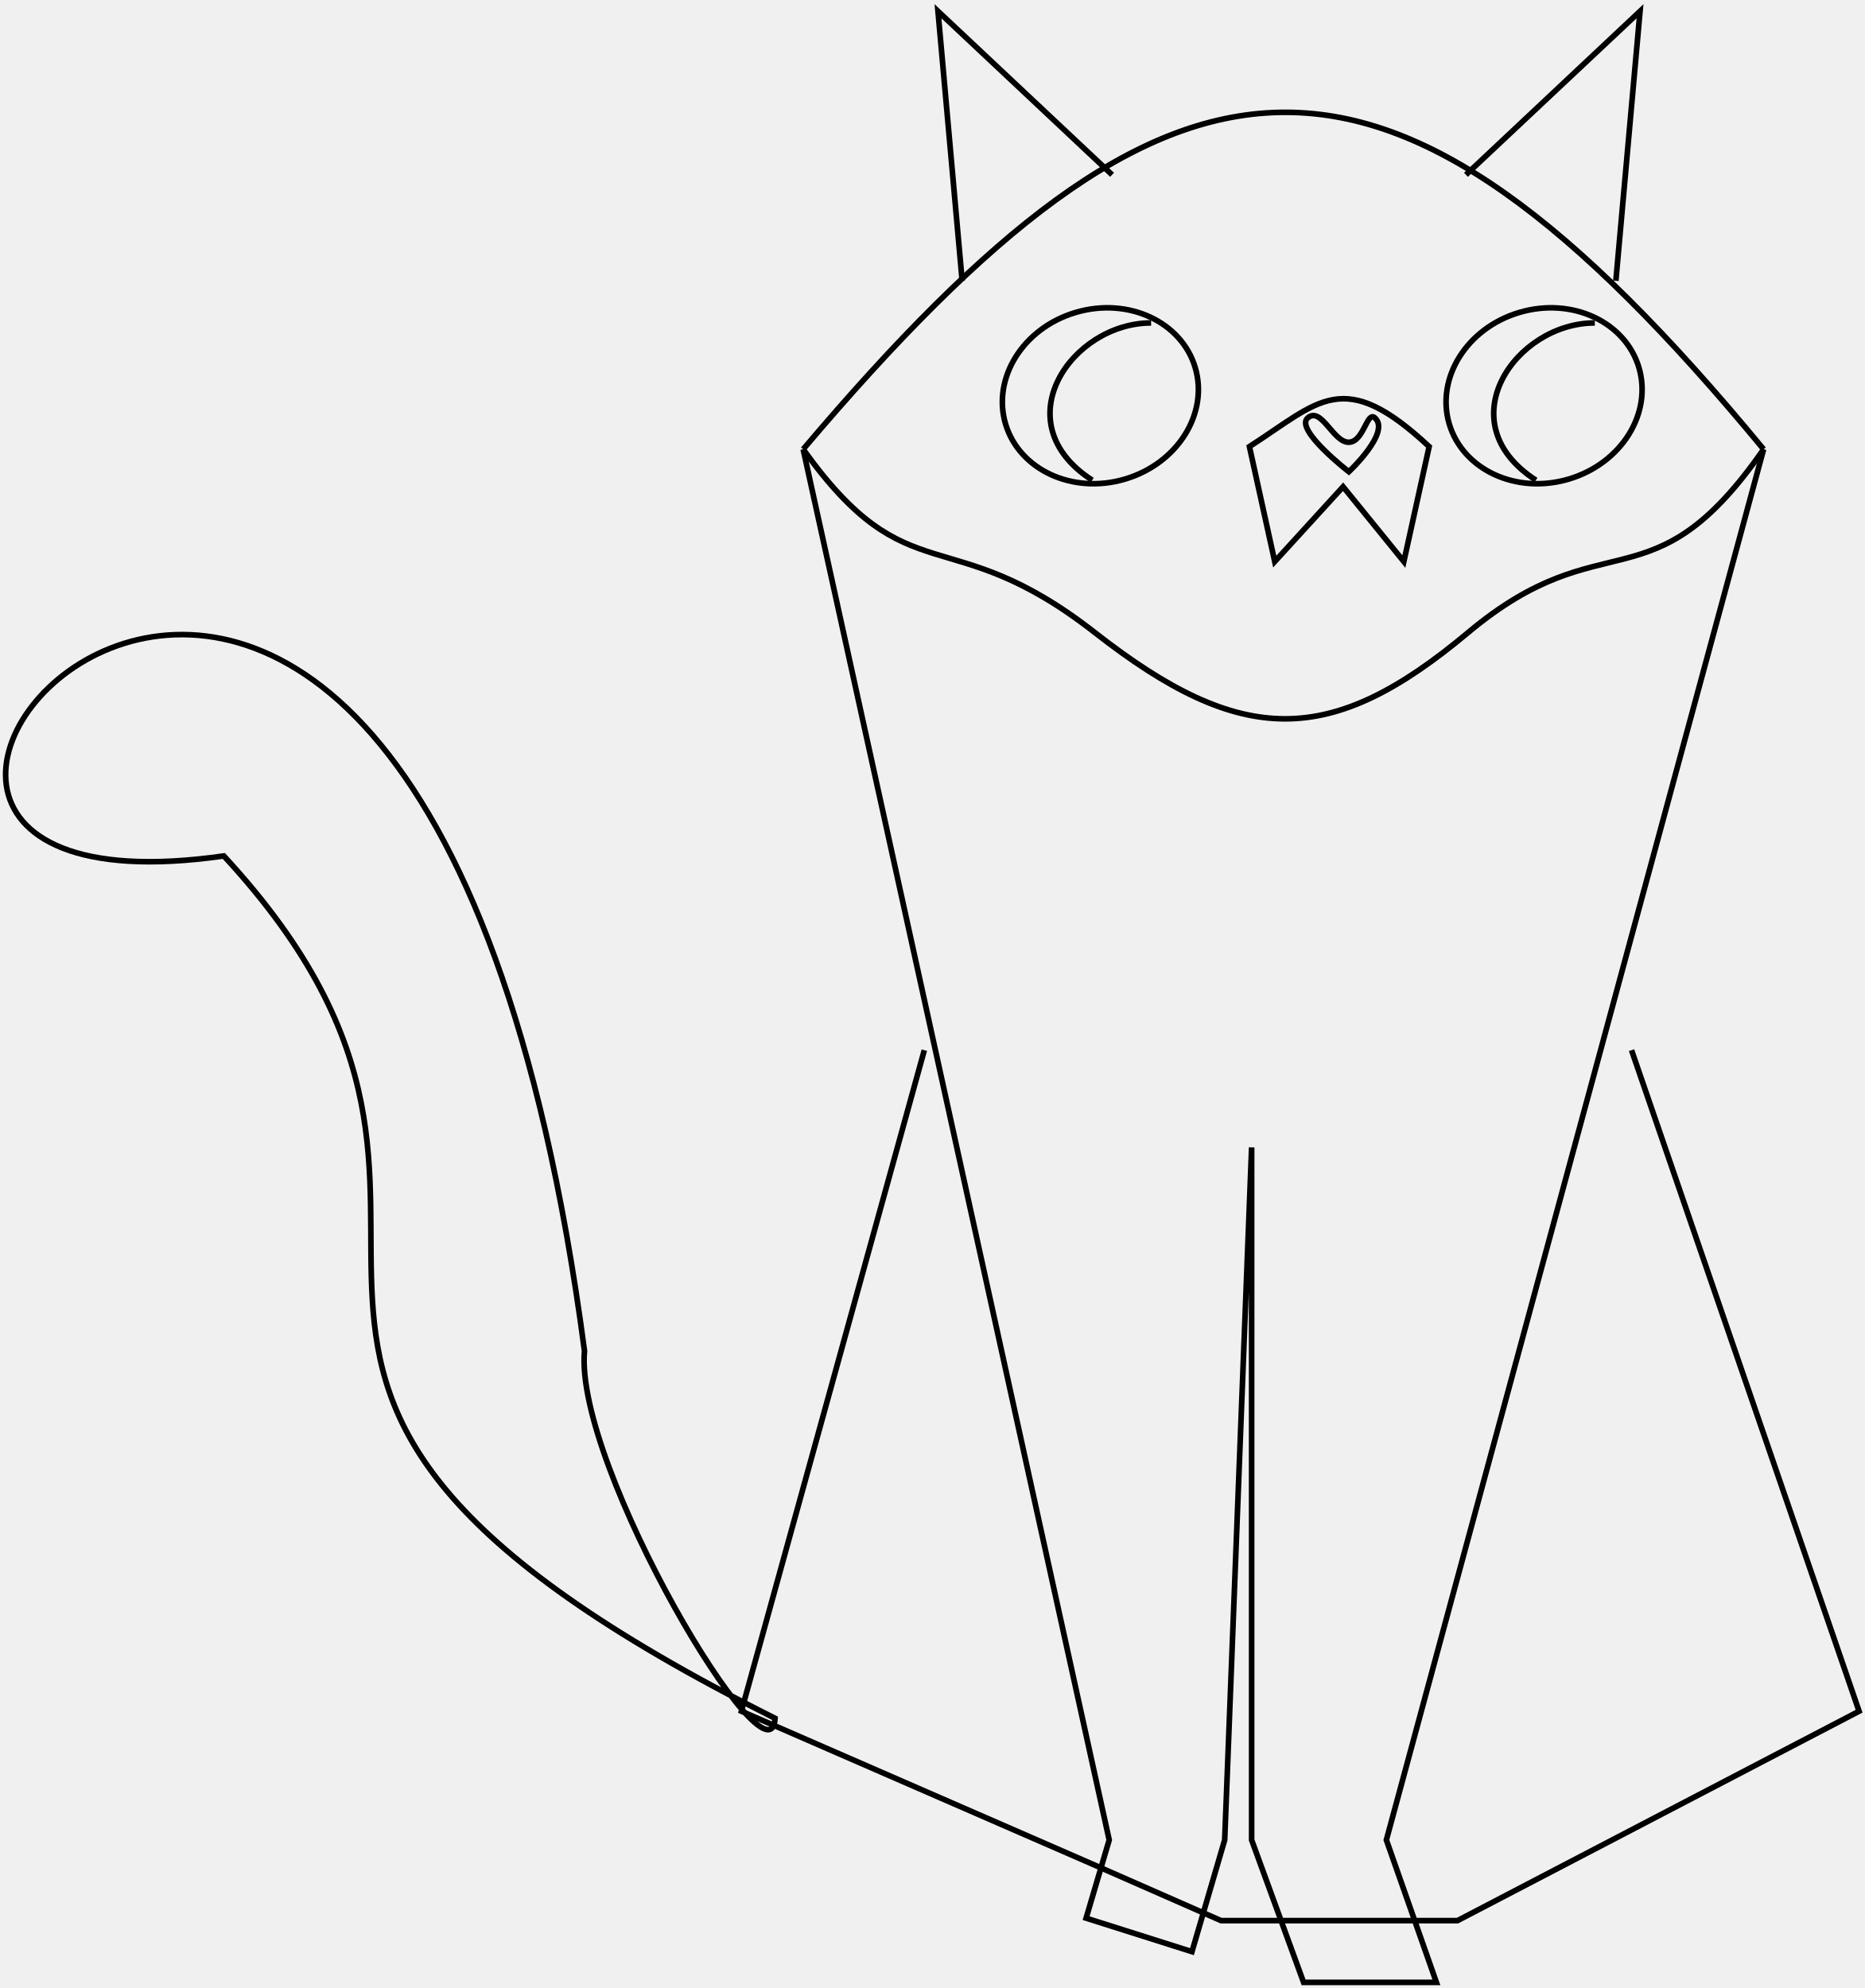
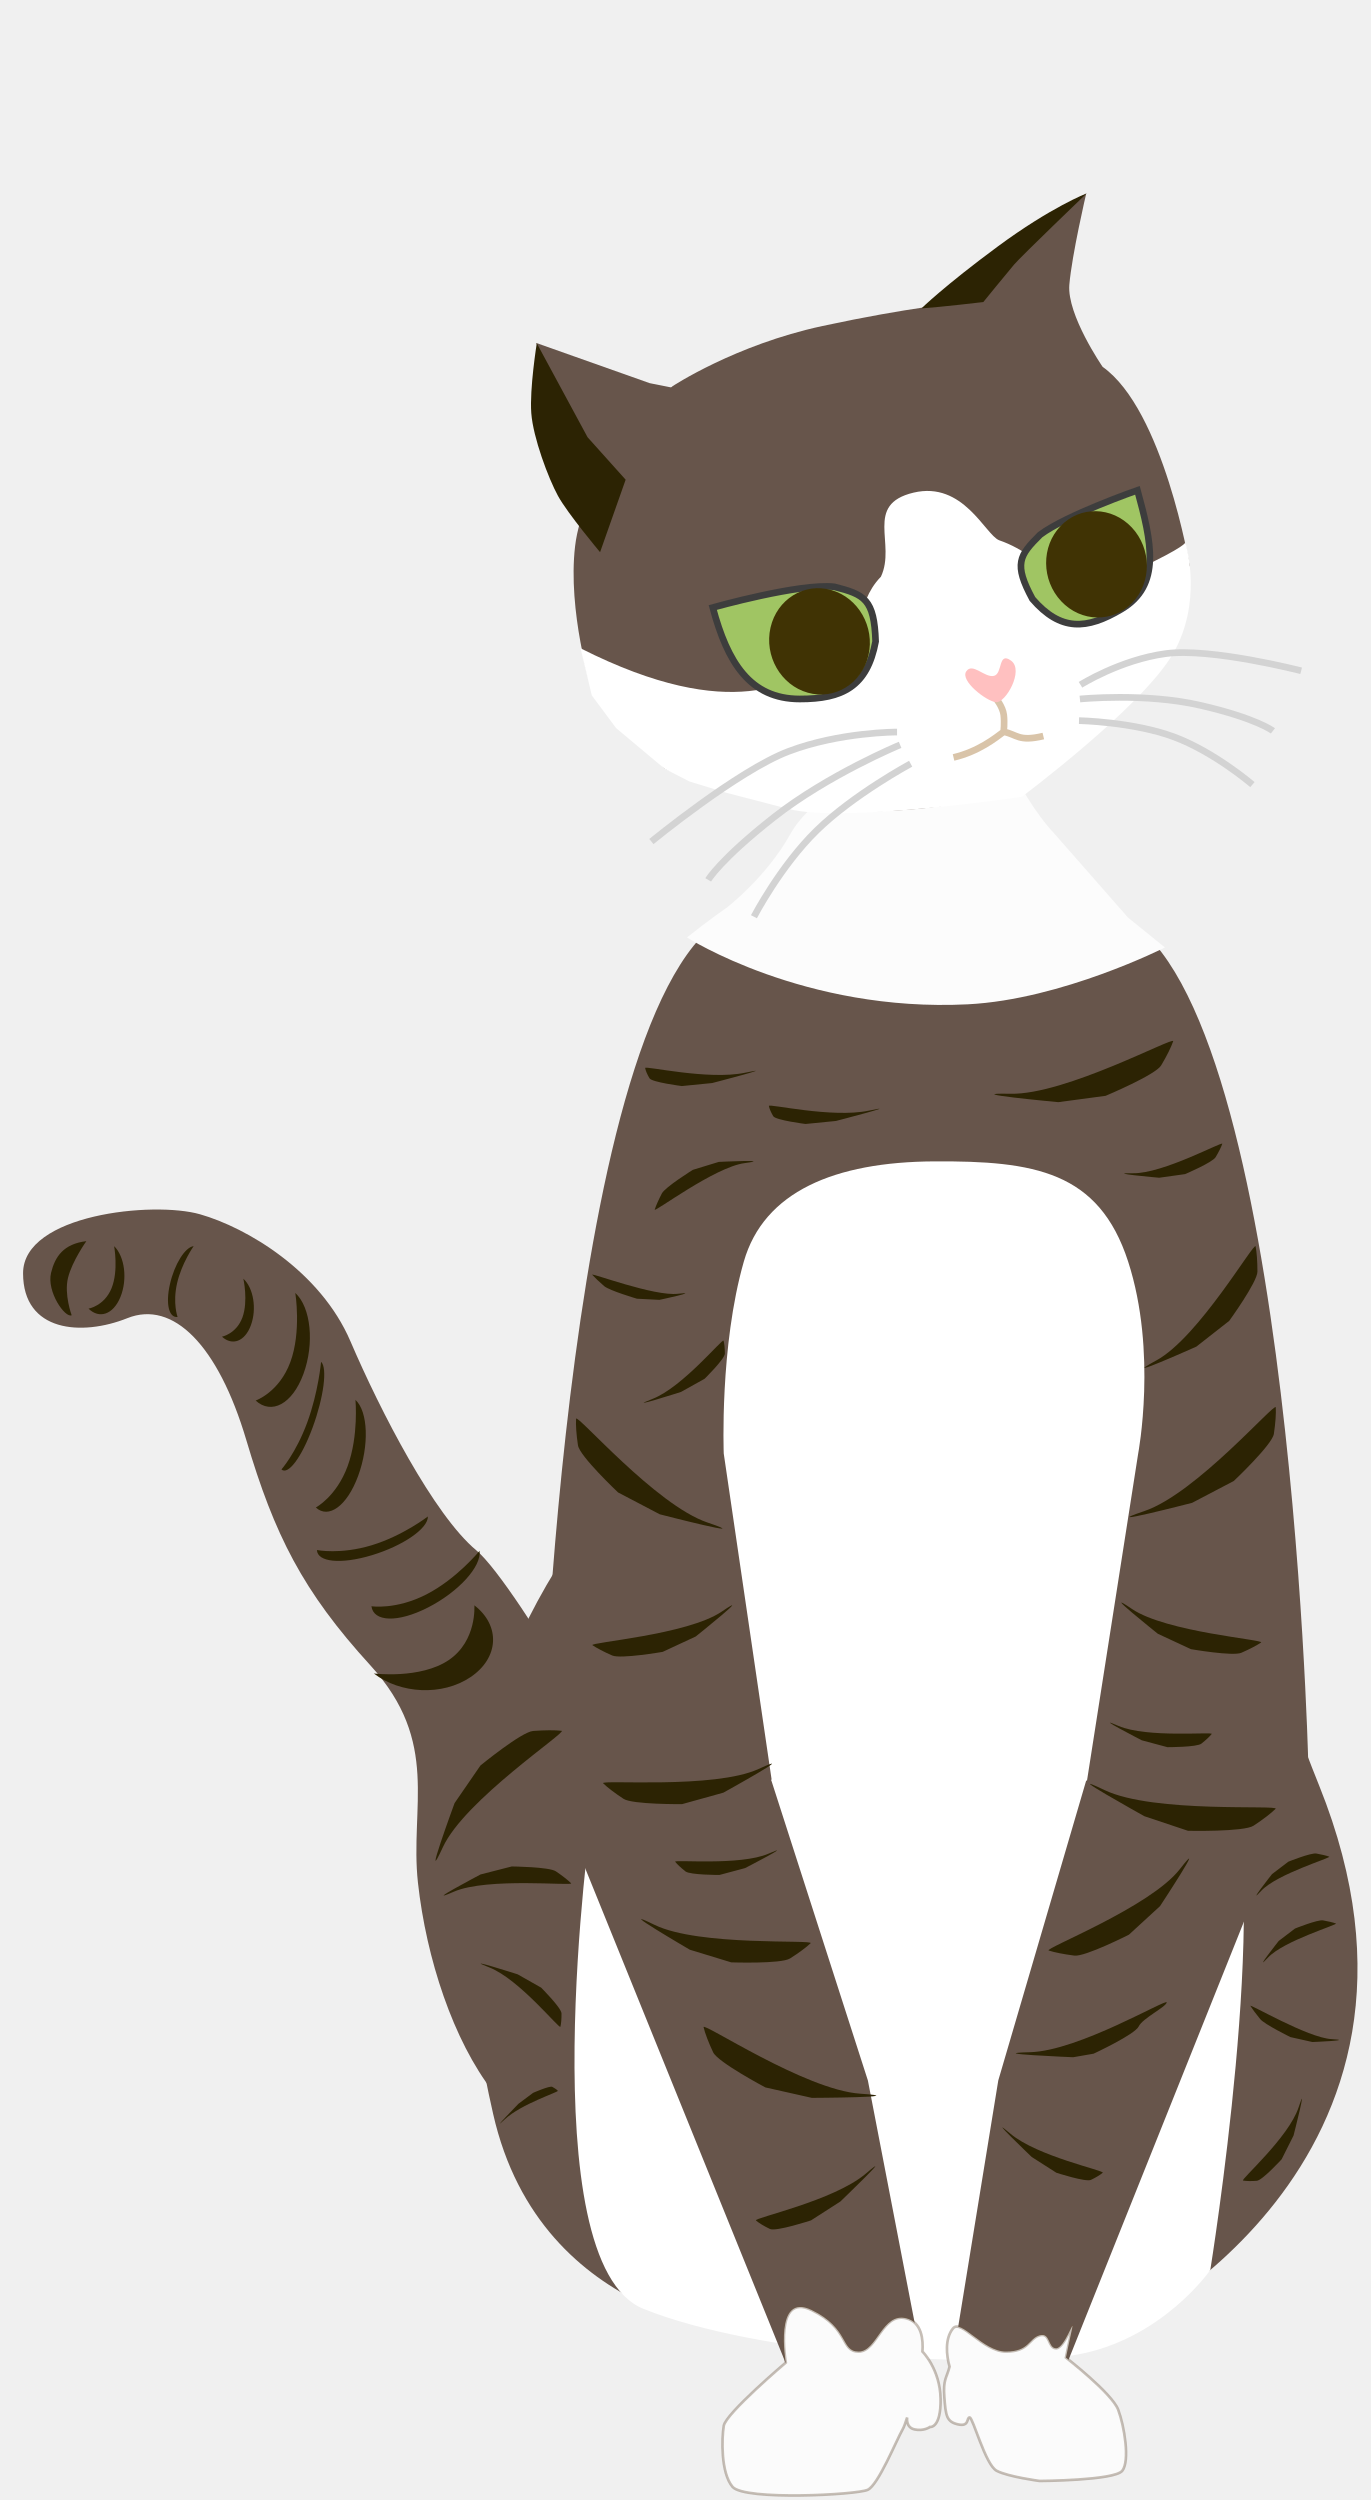
- <svg xmlns="http://www.w3.org/2000/svg" width="332" height="354" viewBox="0 0 332 354" fill="none">
-   <path d="M290.485 187L331 304.715L259.503 342H217.399L194.361 331.88L132 304.715L164.571 187" stroke="black" />
-   <path d="M314 80C293.986 108.826 285.787 92.203 261.358 112.658C236.93 133.114 221.103 133.114 194.954 112.658C168.805 92.203 161.924 106.442 143 80" stroke="black" />
-   <path d="M314 80L246.834 327.639L255.743 353H232.098L222.846 327.639V204.317L218.048 327.639L212.222 347.53L193.375 341.563L197.487 327.639L143 80" stroke="black" />
-   <path d="M314 80C246.28 -2.094 208.896 2.122 143 80" stroke="black" />
-   <path d="M270.507 55.639C261.123 58.428 255.611 67.353 258.03 75.49C260.448 83.627 269.939 88.093 279.322 85.305C288.706 82.516 294.218 73.591 291.8 65.454C289.381 57.318 279.89 52.851 270.507 55.639Z" stroke="black" />
-   <path d="M191.507 55.639C182.123 58.428 176.611 67.353 179.03 75.49C181.448 83.627 190.939 88.093 200.322 85.305C209.706 82.516 215.218 73.591 212.8 65.454C210.381 57.318 200.89 52.851 191.507 55.639Z" stroke="black" />
-   <path d="M222.453 79.527C234.951 71.495 239.129 65.243 254.453 79.527L249.946 100L239.129 86.669L226.96 100L222.453 79.527Z" stroke="black" />
-   <path d="M287.694 50L292 2L261 31.124" stroke="black" />
-   <path d="M171.306 50L167 2L198 31.124" stroke="black" />
-   <path d="M283.948 57.503C269.815 57.503 257.506 75.225 273.462 85.503" stroke="black" />
-   <path d="M204.948 57.503C190.815 57.503 178.506 75.225 194.462 85.503" stroke="black" />
-   <path d="M244.781 74.403C247.704 76.952 240.152 84 240.152 84C240.152 84 230.408 76.455 232.844 74.403C235.28 72.351 237.368 78.805 240.152 78.752C242.824 78.701 243.349 73.154 244.781 74.403Z" stroke="black" />
-   <path d="M104.065 240.561C73.349 8.038 -65.463 167.509 39.849 152.417C102.379 220.05 15.135 244.492 138 305.977C137.157 319.56 102.199 261.06 104.065 240.561Z" stroke="black" />
+ <svg xmlns="http://www.w3.org/2000/svg" width="205" height="374" viewBox="0 0 205 374" fill="none">
+   <path d="M113.787 323.56C156.423 325.736 121.675 290.174 121.675 290.174L97.4 272.915C97.4 272.915 77.567 237.191 71.246 231.922C64.924 226.653 56.925 211.156 52.425 200.656C47.925 190.156 36.925 183.656 29.924 181.656C22.924 179.656 3.451 181.656 3.451 190.476C3.451 199.295 12.246 199.922 19.055 197.197C25.865 194.473 32.621 201.188 36.844 215.422C41.067 229.656 45.275 238.04 55.424 249.156C65.924 260.656 61.281 270.339 62.526 281.658C63.77 292.976 67.807 305.279 73.766 312.928C83.386 325.276 106.445 323.186 113.787 323.56Z" fill="#67554B" />
+   <path d="M71.741 232.007C71.741 232.007 68.346 236.189 63.783 238.527C59.219 240.864 55.565 240.293 55.565 240.293C55.876 242.631 59.478 242.811 64.042 240.473C68.605 238.136 72.052 234.345 71.741 232.007Z" fill="#2C2303" />
+   <path d="M64.01 226.865C64.01 226.865 60.265 229.76 55.584 231.176C50.902 232.591 47.413 231.884 47.413 231.884C47.465 233.669 50.945 234.078 55.627 232.662C60.309 231.246 64.062 228.651 64.01 226.865Z" fill="#2C2303" />
+   <path d="M53.176 209.422C53.176 209.422 53.673 214.806 52 219.348C50.328 223.89 47.246 225.523 47.246 225.523C49.141 227.263 51.905 225.339 53.578 220.797C55.251 216.254 55.071 211.162 53.176 209.422Z" fill="#2C2303" />
+   <path d="M44.176 193.422C44.176 193.422 45.113 199.21 43.441 203.752C41.768 208.295 38.246 209.523 38.246 209.523C40.591 211.676 43.72 210.087 45.393 205.545C47.065 201.003 46.52 195.575 44.176 193.422Z" fill="#2C2303" />
+   <path d="M36.404 191.292C36.404 191.292 37.165 194.646 36.264 197.094C35.362 199.542 33.209 199.97 33.209 199.97C34.733 201.37 36.632 200.708 37.533 198.26C38.435 195.812 37.929 192.692 36.404 191.292Z" fill="#2C2303" />
+   <path d="M17.072 186.422C17.072 186.422 17.761 190.095 16.682 192.733C15.603 195.371 13.246 195.774 13.246 195.774C14.845 197.342 16.934 196.676 18.014 194.038C19.093 191.4 18.671 187.99 17.072 186.422Z" fill="#2C2303" />
+   <path d="M12.918 185.676C12.918 185.676 10.782 188.677 10.174 191.167C9.566 193.657 10.721 196.763 10.721 196.763C9.753 197.226 6.947 193.245 7.64 190.405C8.228 187.997 9.5 186.088 12.918 185.676Z" fill="#2C2303" />
+   <path d="M48.034 203.727C48.034 203.727 47.628 208.281 45.955 212.823C44.283 217.365 42.105 219.828 42.105 219.828C43.076 220.719 45.091 218.107 46.764 213.565C48.437 209.023 49.005 204.618 48.034 203.727Z" fill="#2C2303" />
+   <path d="M28.97 186.422C28.97 186.422 27.167 188.994 26.489 191.983C25.81 194.972 26.564 197.018 26.564 197.018C25.284 197.17 24.744 195.098 25.423 192.109C26.102 189.12 27.689 186.574 28.97 186.422Z" fill="#2C2303" />
+   <path d="M70.964 240.156C70.964 240.156 71.377 245.47 67.135 248.346C62.892 251.222 55.925 250.352 55.925 250.352C59.863 253.401 66.17 253.76 70.413 250.883C74.655 248.007 74.902 243.204 70.964 240.156Z" fill="#2C2303" />
+   <path d="M86.091 272.798C86.091 272.798 84.622 276.264 81.582 277.073C78.542 277.883 75.315 275.667 75.315 275.667C76.332 278.539 79.389 280.274 82.429 279.465C85.469 278.655 87.108 275.67 86.091 272.798Z" fill="#2C2303" />
+   <path d="M103.09 287.945C103.09 287.945 99.871 292.411 95.135 291.595C90.4 290.778 86.305 285.051 86.305 285.051C86.937 290.293 90.927 295.142 95.662 295.959C100.397 296.775 103.723 293.188 103.09 287.945Z" fill="#2C2303" />
+   <path d="M103.429 154.938C103.429 154.938 107.778 197.057 84.773 232.241C67.773 258.241 66.568 284.434 73.773 316.241C80.978 348.049 113.028 349.12 113.028 349.12H142.782H166.97C166.97 349.12 220.302 324.147 197.344 267.119C174.386 210.09 172.935 154.938 172.935 154.938C172.935 154.938 178.588 148.952 151.117 136.953C123.646 124.955 103.429 154.938 103.429 154.938Z" fill="#67554B" />
+   <path d="M88.451 271.975C88.451 271.975 79.198 338.496 96.244 345.394C113.291 352.293 147.958 354.508 160.89 352.293C173.823 350.077 181.06 339.595 181.06 339.595C181.06 339.595 190.293 282.471 183.723 266.711C177.153 250.951 168.011 184.724 129.231 214.6C90.451 244.476 88.451 271.975 88.451 271.975Z" fill="white" />
+   <path d="M81.048 263.458L117.676 353.854H138.059L129.836 311.242L115.357 266.242H162.532L149.341 311.242L142.406 353.854L159.812 353.135L195.707 263.458C195.707 263.458 192.797 143.561 165.709 136.341C165.709 136.341 149.48 118.733 149.705 112.541C149.931 106.35 119.537 106.806 122.918 112.998C126.3 119.189 110.484 136.341 110.484 136.341C84.54 145.016 81.048 263.458 81.048 263.458Z" fill="#67554B" />
+   <path d="M157.733 124.708C152.107 118.789 147.144 106.242 147.144 106.242L134.852 108.085C135.541 111.46 121.866 118.211 118.273 124.708C114.68 131.205 108.773 135.742 108.773 135.742C108.773 135.742 105.804 137.811 102.773 140.242C102.773 140.242 120.298 151.484 144.773 150.246C158.903 149.532 174.273 141.742 174.273 141.742L168.761 137.28L157.733 124.708Z" fill="#FCFCFC" />
+   <path d="M121.42 345.58C115.698 342.812 117.554 353.444 117.554 353.444C117.554 353.444 108.585 361.045 108.275 362.901C107.966 364.757 107.812 369.927 109.584 372.025C111.357 374.123 128.225 373.225 129.815 372.475C131.404 371.726 134.102 365.049 135.03 363.442C135.227 363.102 135.463 362.456 135.713 361.649C135.713 361.649 135.457 363.142 136.82 363.442C138.182 363.743 139.119 363.077 139.119 363.077C139.119 363.077 140.782 363.325 140.711 358.867C140.64 354.41 138 351.795 138 351.795C138.131 350.03 137.91 347.402 135.571 346.817C131.974 345.918 131.206 351.795 128.457 351.795C125.708 351.795 127.143 348.349 121.42 345.58Z" fill="#FBFBFB" />
+   <path d="M142.552 348.349C141.337 349.88 141.569 352.331 142.055 354.056C141.621 355.782 141.067 355.907 141.277 358.655C141.487 361.403 141.597 362.299 143.329 362.688C145.06 363.077 144.563 361.649 145.06 361.649C145.558 361.649 147.408 368.731 149.103 369.628C150.798 370.525 155.521 371.152 155.521 371.152C155.521 371.152 166.733 371.097 167.893 369.628C169.053 368.159 168.211 362.944 167.279 360.487C166.346 358.03 159.464 352.694 159.464 352.694C159.464 352.694 160.006 350.065 160.385 348.349C160.765 346.632 159.244 351.302 157.995 351.302C156.746 351.302 157.169 348.89 155.521 349.369C153.872 349.848 153.974 351.795 150.495 351.795C147.015 351.795 143.767 346.817 142.552 348.349Z" fill="#FBFBFB" />
+   <path d="M121.42 345.58C115.698 342.812 117.554 353.444 117.554 353.444C117.554 353.444 108.585 361.045 108.275 362.901C107.966 364.757 107.812 369.927 109.584 372.025C111.357 374.123 128.225 373.225 129.815 372.475C131.404 371.726 134.102 365.049 135.03 363.442C135.227 363.102 135.463 362.456 135.713 361.649C135.713 361.649 135.457 363.142 136.82 363.442C138.182 363.743 139.119 363.077 139.119 363.077C139.119 363.077 140.782 363.325 140.711 358.867C140.64 354.41 138 351.795 138 351.795C138.131 350.03 137.91 347.402 135.571 346.817C131.974 345.918 131.206 351.795 128.457 351.795C125.708 351.795 127.143 348.349 121.42 345.58Z" stroke="#6E5842" stroke-opacity="0.38" stroke-width="0.4" />
+   <path d="M142.552 348.349C141.337 349.88 141.569 352.331 142.055 354.056C141.621 355.782 141.067 355.907 141.277 358.655C141.487 361.403 141.597 362.299 143.329 362.688C145.06 363.077 144.563 361.649 145.06 361.649C145.558 361.649 147.408 368.731 149.103 369.628C150.798 370.525 155.521 371.152 155.521 371.152C155.521 371.152 166.733 371.097 167.893 369.628C169.053 368.159 168.211 362.944 167.279 360.487C166.346 358.03 159.464 352.694 159.464 352.694C159.464 352.694 160.006 350.065 160.385 348.349C160.765 346.632 159.244 351.302 157.995 351.302C156.746 351.302 157.169 348.89 155.521 349.369C153.872 349.848 153.974 351.795 150.495 351.795C147.015 351.795 143.767 346.817 142.552 348.349Z" stroke="#6E5842" stroke-opacity="0.38" stroke-width="0.4" />
+   <path d="M111.273 188.741C107.638 201.42 108.272 217.445 108.272 217.445L115.451 266.34L138.638 275.18L162.623 266.34L170.273 217.445C170.273 217.445 173.157 202.275 168.773 188.741C164.388 175.207 154.712 173.661 139.773 173.741C124.833 173.821 114.272 178.277 111.273 188.741Z" fill="white" />
+   <path d="M111.401 174.002C106.908 174.589 97.771 181.502 97.944 180.955C98.117 180.407 98.51 179.511 99.008 178.548C99.507 177.586 103.649 175.008 103.649 175.008L107.532 173.82C107.532 173.82 115.894 173.414 111.401 174.002Z" fill="#2C2303" />
+   <path d="M173.005 203.509C179.31 200.081 187.671 185.637 187.838 186.456C188.005 187.274 188.112 188.678 188.112 190.23C188.112 191.783 183.888 197.604 183.888 197.604L178.971 201.456C178.971 201.456 166.7 206.938 173.005 203.509Z" fill="#2C2303" />
+   <path d="M97.594 209.284C102.12 207.532 108.122 200.151 108.241 200.569C108.361 200.987 108.438 201.705 108.438 202.498C108.439 203.291 105.406 206.267 105.406 206.267L101.876 208.235C101.876 208.235 93.068 211.037 97.594 209.284Z" fill="#2C2303" />
+   <path d="M111.457 160.48C105.974 161.632 96.452 159.394 96.514 159.77C96.575 160.147 96.814 160.723 97.168 161.314C97.521 161.905 101.996 162.474 101.996 162.474L106.54 162.023C106.54 162.023 116.939 159.327 111.457 160.48Z" fill="#2C2303" />
+   <path d="M129.968 166.153C124.485 167.306 114.963 165.067 115.025 165.444C115.087 165.82 115.326 166.396 115.679 166.987C116.032 167.578 120.507 168.147 120.507 168.147L125.051 167.697C125.051 167.697 135.45 165 129.968 166.153Z" fill="#2C2303" />
+   <path d="M151.182 163.627C159.422 163.799 175.787 154.931 175.506 155.771C175.225 156.61 174.562 157.958 173.71 159.384C172.857 160.811 165.4 163.935 165.4 163.935L158.325 164.883C158.325 164.883 142.941 163.455 151.182 163.627Z" fill="#2C2303" />
+   <path d="M169.502 175.517C174.016 175.589 183.01 170.652 182.854 171.116C182.697 171.58 182.33 172.325 181.858 173.114C181.386 173.903 177.291 175.647 177.291 175.647L173.412 176.19C173.412 176.19 164.988 175.445 169.502 175.517Z" fill="#2C2303" />
+   <path d="M105.845 227.771C98.091 225.155 86.243 211.371 86.182 212.249C86.12 213.127 86.219 214.606 86.465 216.225C86.711 217.843 92.463 223.269 92.463 223.269L98.697 226.537C98.697 226.537 113.598 230.387 105.845 227.771Z" fill="#2C2303" />
+   <path d="M101.431 193.546C97.868 193.973 88.247 190.312 88.602 190.711C88.957 191.111 89.62 191.742 90.388 192.406C91.156 193.069 95.286 194.288 95.286 194.288L98.648 194.458C98.648 194.458 104.994 193.119 101.431 193.546Z" fill="#2C2303" />
+   <path d="M171.19 226.059C178.944 223.443 190.792 209.658 190.854 210.536C190.915 211.414 190.816 212.894 190.57 214.512C190.325 216.13 184.572 221.556 184.572 221.556L178.338 224.824C178.338 224.824 163.437 228.674 171.19 226.059Z" fill="#2C2303" />
+   <path d="M113.482 264.64C106.847 267.683 89.637 266.195 90.234 266.783C90.83 267.37 91.96 268.239 93.279 269.105C94.598 269.971 102.039 269.899 102.039 269.899L108.216 268.183C108.216 268.183 120.117 261.598 113.482 264.64Z" fill="#2C2303" />
+   <path d="M66.254 276.338C69.517 269.261 84.951 259.038 84.018 258.928C83.084 258.817 81.498 258.82 79.756 258.951C78.014 259.082 71.872 264.122 71.872 264.122L68.005 269.742C68.005 269.742 62.992 283.416 66.254 276.338Z" fill="#2C2303" />
+   <path d="M194.268 315.266C192.796 319.764 185.509 326.13 185.96 326.212C186.411 326.294 187.174 326.312 188.011 326.249C188.847 326.186 191.733 323.029 191.733 323.029L193.516 319.474C193.516 319.474 195.74 310.769 194.268 315.266Z" fill="#2C2303" />
+   <path d="M75.531 317.039C77.98 314.75 83.61 312.958 83.456 312.784C83.302 312.609 82.992 312.386 82.619 312.191C82.245 311.996 79.756 313.086 79.756 313.086L77.562 314.724C77.562 314.724 73.081 319.328 75.531 317.039Z" fill="#2C2303" />
+   <path d="M199.229 305.055C195.645 304.875 186.777 299.634 187.06 300.088C187.343 300.543 187.89 301.279 188.535 302.064C189.18 302.848 193.047 304.75 193.047 304.75L196.333 305.486C196.333 305.486 202.813 305.235 199.229 305.055Z" fill="#2C2303" />
+   <path d="M67.895 282.998C72.918 280.814 85.885 282.188 85.439 281.738C84.993 281.288 84.147 280.62 83.158 279.95C82.168 279.28 76.557 279.222 76.557 279.222L71.889 280.418C71.889 280.418 62.872 285.183 67.895 282.998Z" fill="#2C2303" />
+   <path d="M188.697 282.852C191.039 280.337 199.258 277.904 198.85 277.755C198.443 277.605 197.727 277.429 196.925 277.288C196.123 277.146 192.732 278.51 192.732 278.51L190.297 280.364C190.297 280.364 186.355 285.366 188.697 282.852Z" fill="#2C2303" />
+   <path d="M189.697 292.852C192.039 290.337 200.258 287.904 199.85 287.755C199.443 287.605 198.727 287.429 197.925 287.288C197.123 287.146 193.732 288.51 193.732 288.51L191.297 290.364C191.297 290.364 187.355 295.366 189.697 292.852Z" fill="#2C2303" />
+   <path d="M73.198 294.327C77.691 296.082 83.723 303.635 83.835 303.202C83.948 302.768 84.013 302.026 84.002 301.206C83.991 300.387 80.954 297.35 80.954 297.35L77.44 295.359C77.44 295.359 68.704 292.572 73.198 294.327Z" fill="#2C2303" />
+   <path d="M165.266 267.807C172.611 271.306 191.47 269.958 190.827 270.6C190.184 271.242 188.962 272.187 187.531 273.126C186.101 274.066 177.721 273.886 177.721 273.886L171.205 271.71C171.205 271.71 157.922 264.308 165.266 267.807Z" fill="#2C2303" />
+   <path d="M107.962 241.1C102.841 244.586 88.033 245.709 88.634 246.123C89.234 246.536 90.331 247.113 91.588 247.662C92.846 248.21 99.132 247.121 99.132 247.121L104.081 244.819C104.081 244.819 113.084 237.614 107.962 241.1Z" fill="#2C2303" />
+   <path d="M169.332 240.694C174.453 244.18 189.261 245.304 188.66 245.717C188.06 246.131 186.963 246.707 185.705 247.256C184.448 247.805 178.162 246.715 178.162 246.715L173.213 244.413C173.213 244.413 164.21 237.209 169.332 240.694Z" fill="#2C2303" />
+   <path d="M129.51 325.187C124.767 329.229 112.684 331.818 113.09 332.179C113.497 332.541 114.272 333.019 115.181 333.454C116.09 333.889 121.331 332.167 121.331 332.167L125.72 329.345C125.72 329.345 134.252 321.146 129.51 325.187Z" fill="#2C2303" />
+   <path d="M151.163 319.204C155.146 322.585 165.312 324.734 164.969 325.038C164.626 325.341 163.972 325.744 163.206 326.111C162.44 326.477 158.032 325.043 158.032 325.043L154.344 322.684C154.344 322.684 147.179 315.823 151.163 319.204Z" fill="#2C2303" />
+   <path d="M128.688 313.216C120.466 312.666 105.061 302.406 105.257 303.266C105.453 304.127 105.978 305.526 106.684 307.021C107.39 308.516 114.502 312.279 114.502 312.279L121.451 313.842C121.451 313.842 136.91 313.766 128.688 313.216Z" fill="#2C2303" />
+   <path d="M154.088 307.01C161.375 306.825 174.684 298.861 174.543 299.565C174.401 300.269 170.928 301.938 170.356 303.148C169.784 304.359 163.603 307.231 163.603 307.231L160.545 307.763C160.545 307.763 146.801 307.195 154.088 307.01Z" fill="#2C2303" />
+   <path d="M97.93 287.962C104.576 291.206 121.872 290.128 121.268 290.708C120.665 291.288 119.525 292.139 118.194 292.983C116.864 293.827 109.39 293.569 109.39 293.569L103.198 291.679C103.198 291.679 91.285 284.717 97.93 287.962Z" fill="#2C2303" />
+   <path d="M176.49 279.64C172.08 285.308 156.074 291.53 156.89 291.799C157.705 292.068 159.131 292.356 160.725 292.559C162.318 292.763 168.89 289.426 168.89 289.426L173.539 285.159C173.539 285.159 180.9 273.972 176.49 279.64Z" fill="#2C2303" />
+   <path d="M114.964 277.308C110.712 279.151 100.719 278.154 101.006 278.519C101.294 278.884 101.864 279.424 102.547 279.963C103.23 280.503 107.63 280.494 107.63 280.494L111.465 279.466C111.465 279.466 119.216 275.465 114.964 277.308Z" fill="#2C2303" />
+   <path d="M167.314 258.192C171.566 260.035 181.559 259.038 181.272 259.403C180.984 259.768 180.413 260.308 179.73 260.848C179.047 261.387 174.648 261.378 174.648 261.378L170.813 260.35C170.813 260.35 163.062 256.349 167.314 258.192Z" fill="#2C2303" />
+   <path fill-rule="evenodd" clip-rule="evenodd" d="M143.556 45.315C143.556 45.315 136.107 45.955 123.038 48.77C109.97 51.584 100.6 57.786 100.6 57.786C95.938 61.874 87.176 72.001 86.034 81.71C84.892 91.42 88.476 103.039 88.476 103.039L99.442 114.968C114.341 121.327 130.568 123.404 148.644 119.095C166.72 114.786 177.961 84.607 177.961 84.607C177.961 84.607 174.063 61.332 164.95 54.877C164.95 54.877 159.59 47.097 159.973 42.598C160.356 38.099 162.494 28.97 162.494 28.97C162.494 28.97 152.147 35.017 149.607 37.125C147.067 39.234 143.556 45.315 143.556 45.315Z" fill="#67554B" />
+   <path d="M167.145 86.591C176.248 82.423 177.267 81.384 177.331 81.142C177.317 81.096 177.31 81.073 177.31 81.073C177.31 81.073 177.345 81.086 177.331 81.142C177.577 81.978 179.843 90.241 175.489 97.775C170.897 105.721 152.873 119.193 152.873 119.193C152.873 119.193 126.244 123.185 117.954 121.014L108.599 118.584L103.158 116.914L99.448 115.019L92.168 108.923L88.53 104.026L86.852 96.985C109.794 108.584 118.97 101.68 123.051 99.317C130.016 95.285 127.6 90.606 131.784 86.274C134.11 81.353 129.21 75.476 136.659 73.7C144.107 71.924 147.386 79.974 149.456 80.817C157.211 83.482 158.81 90.407 167.145 86.591Z" fill="white" />
+   <path d="M156.083 110.112C152.326 111.008 152.167 109.864 150.146 109.479M142.65 113.314C146.408 112.419 148.901 110.406 150.146 109.479M150.146 109.479C150.146 109.479 150.3 108.182 150.161 106.955C150.023 105.727 148.938 104.41 148.938 104.41" stroke="#D9C4A9" />
+   <path d="M151.265 98.841C153.238 100.286 150.425 105.228 148.978 105.051C147.531 104.875 143.609 101.855 144.548 100.442C145.487 99.03 147.335 101.463 148.708 101.105C150.025 100.762 149.292 97.396 151.265 98.841Z" fill="#FFC0C0" />
+   <path d="M134.199 109.514C134.199 109.514 125.605 109.501 117.967 112.409C110.329 115.317 97.451 125.897 97.451 125.897M134.656 111.43C134.656 111.43 123.883 115.89 115.792 122.25C107.701 128.61 105.947 131.628 105.947 131.628M136.234 114.254C136.234 114.254 127.669 118.875 122.191 124.227C116.713 129.579 112.789 137.142 112.789 137.142" stroke="#D3D3D3" />
+   <path d="M161.642 102.445C161.642 102.445 167.592 98.707 174.364 97.785C181.137 96.863 194.651 100.35 194.651 100.35M161.553 104.573C161.553 104.573 171.237 103.592 179.621 105.528C188.006 107.464 190.428 109.339 190.428 109.339M161.418 107.806C161.418 107.806 169.515 107.98 175.578 110.22C181.641 112.459 187.361 117.375 187.361 117.375" stroke="#D3D3D3" />
+   <path d="M105.1 58.905L97.193 57.32L80.209 51.301L86.507 67.349L95.257 76.316L105.1 58.905Z" fill="#67554B" />
+   <path d="M93.597 71.762L87.899 65.408L80.302 51.352C80.302 51.352 79.208 58.16 79.481 61.812C79.754 65.464 82.022 71.525 83.469 74.176C84.916 76.827 89.771 82.605 89.771 82.605L93.597 71.762Z" fill="#2C2303" />
+   <path d="M149.244 36.89C157.254 30.972 162.569 28.925 162.569 28.925C162.569 28.925 152.788 38.314 151.714 39.572C150.64 40.83 147.103 45.188 147.103 45.188C147.103 45.188 140.743 45.939 137.847 46.139C137.847 46.139 141.233 42.808 149.244 36.89Z" fill="#2C2303" />
+   <path d="M170.161 73.346C172.265 81.064 173.789 87.544 167.752 91.134C162.552 94.225 158.669 94.476 154.454 89.609C151.617 84.357 152.477 83.11 155.598 80.001C159.451 77.079 170.161 73.346 170.161 73.346Z" fill="#A0C563" stroke="#3D3D3D" />
+   <path d="M106.628 90.884C108.824 99.091 112.189 104.555 119.632 104.568C126.043 104.579 129.732 102.704 130.991 95.963C130.784 89.618 129.33 88.943 124.813 87.789C119.726 87.203 106.628 90.884 106.628 90.884Z" fill="#A0C563" stroke="#3D3D3D" />
+   <path d="M158.753 89.942C161.721 93.106 166.491 93.2 169.408 90.153C172.325 87.106 172.284 82.071 169.316 78.908C166.349 75.745 161.578 75.65 158.661 78.698C155.744 81.745 155.786 86.779 158.753 89.942Z" fill="#403304" />
+   <path d="M129.926 98.007C128.958 102.249 124.893 104.766 120.846 103.628C116.799 102.49 114.302 98.129 115.27 93.887C116.238 89.645 120.303 87.128 124.35 88.266C128.397 89.403 130.893 93.765 129.926 98.007Z" fill="#403304" />
</svg>
